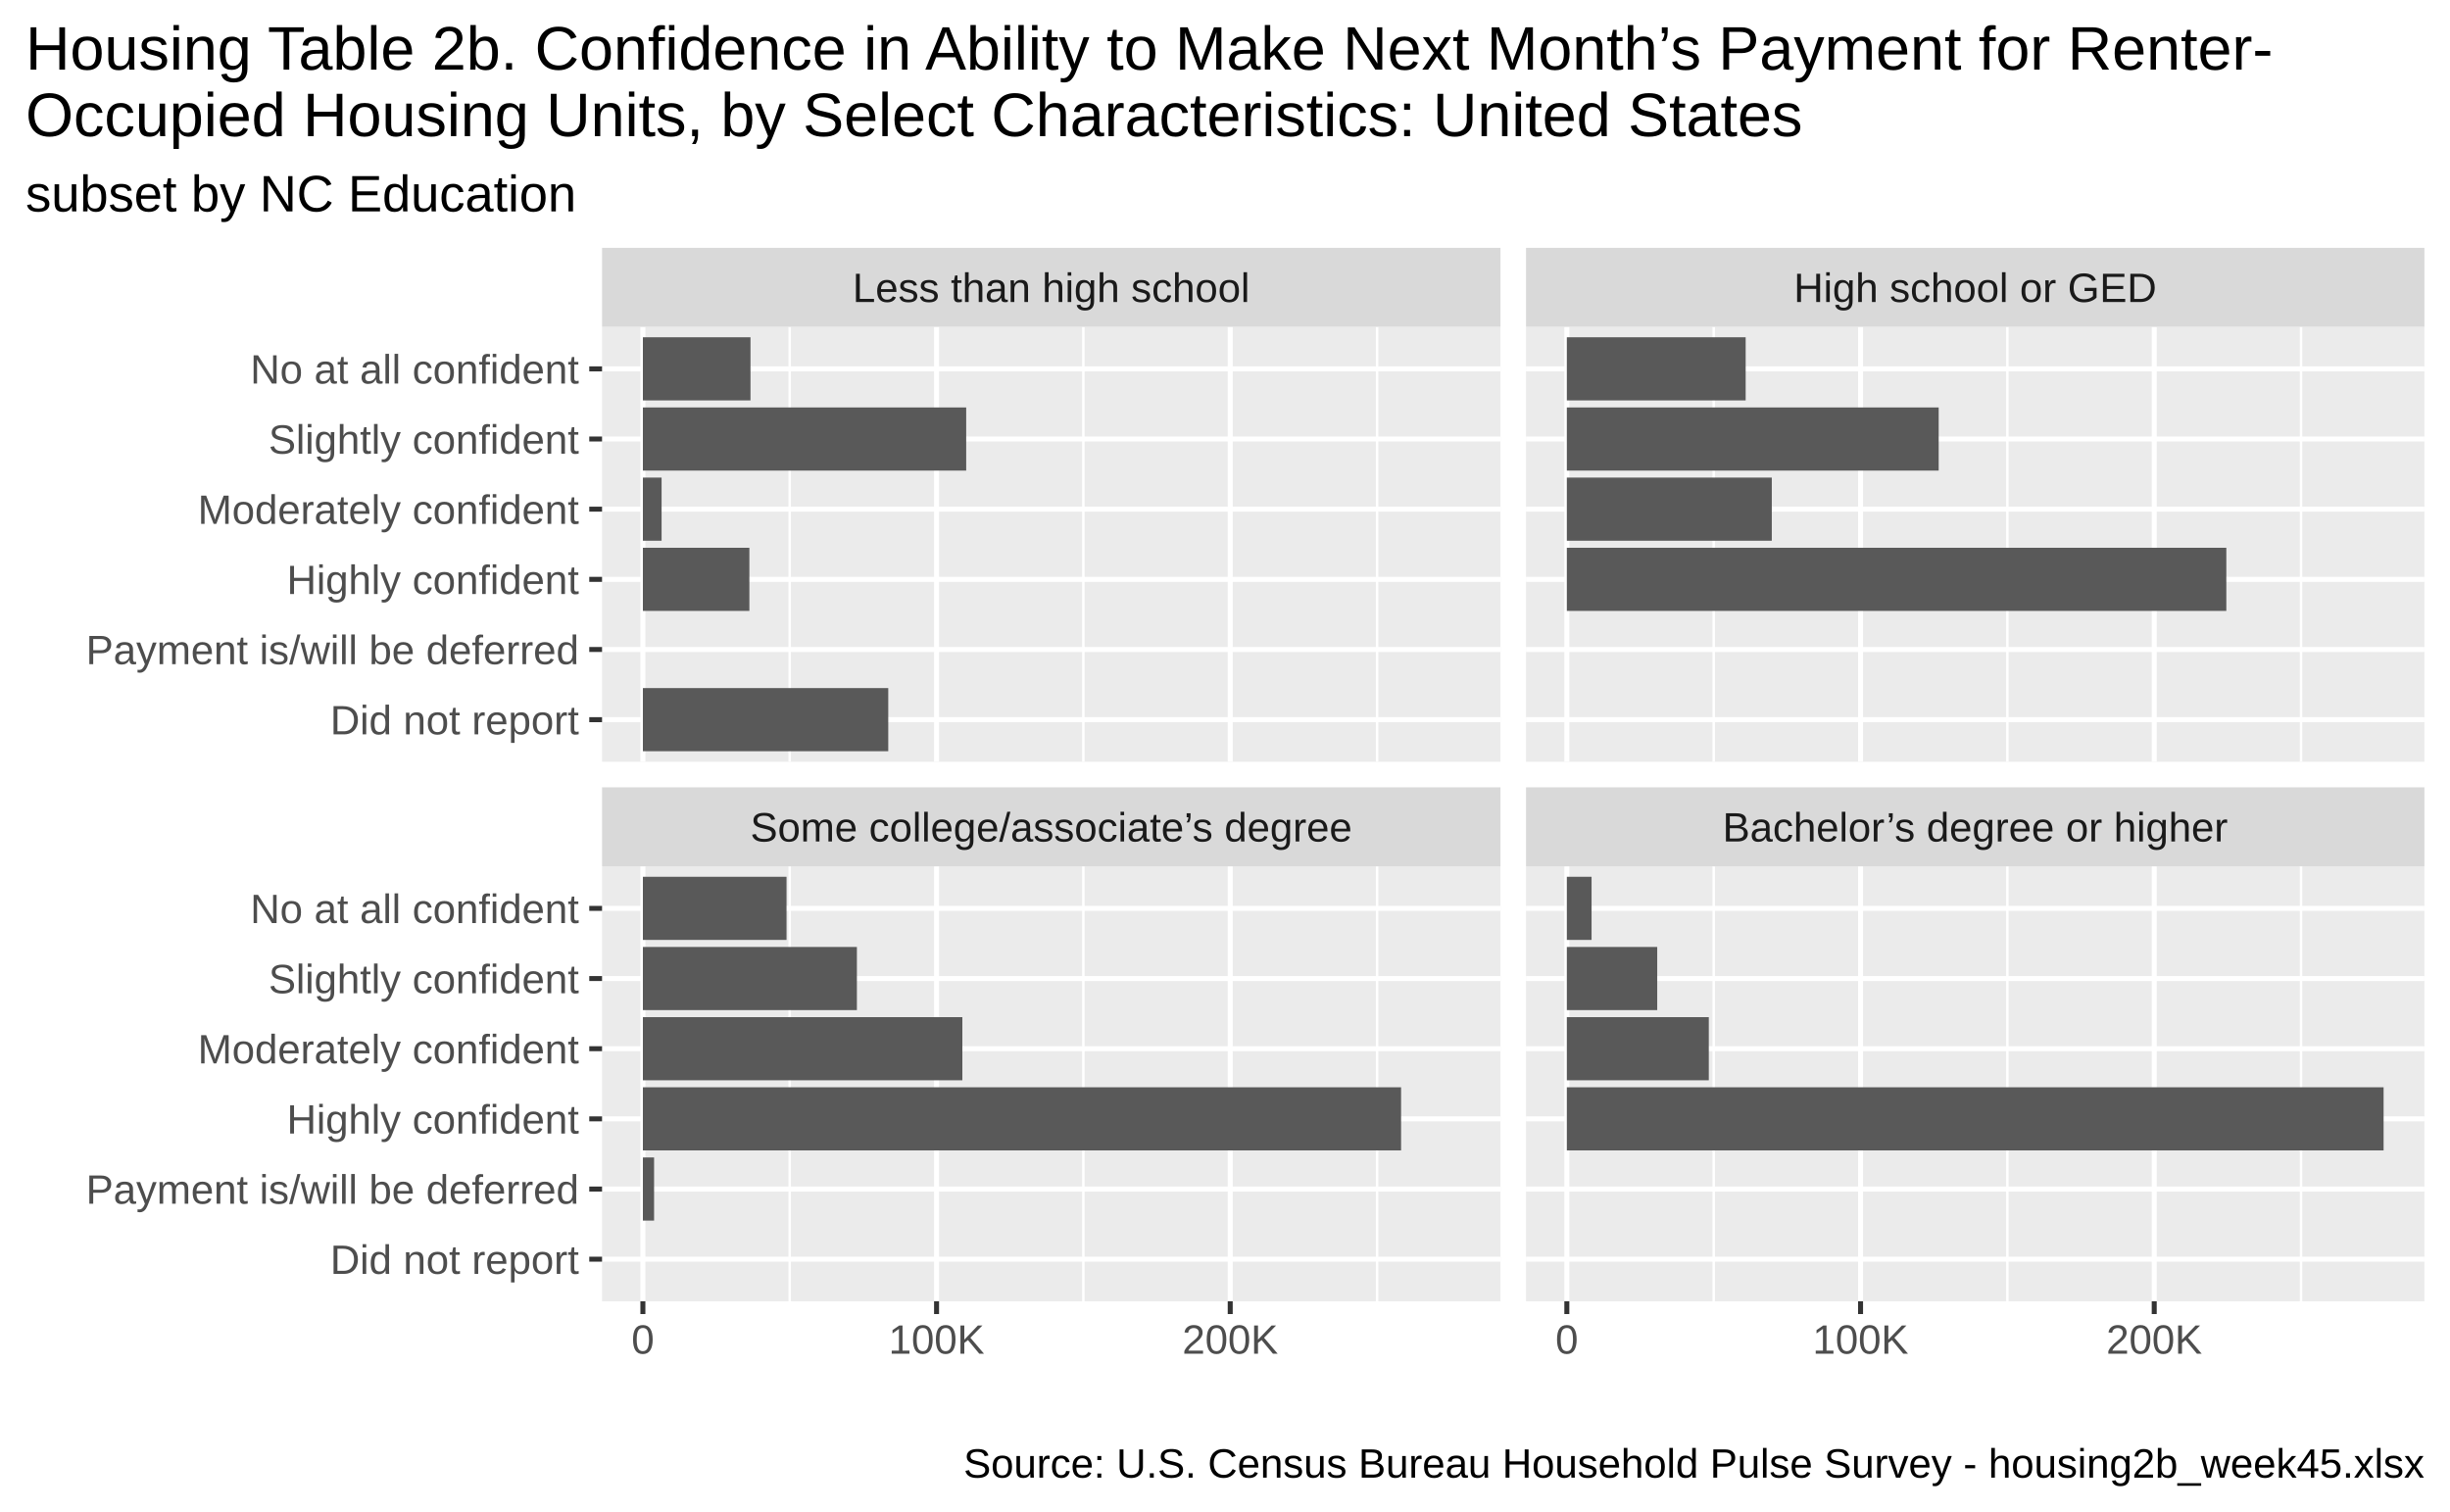
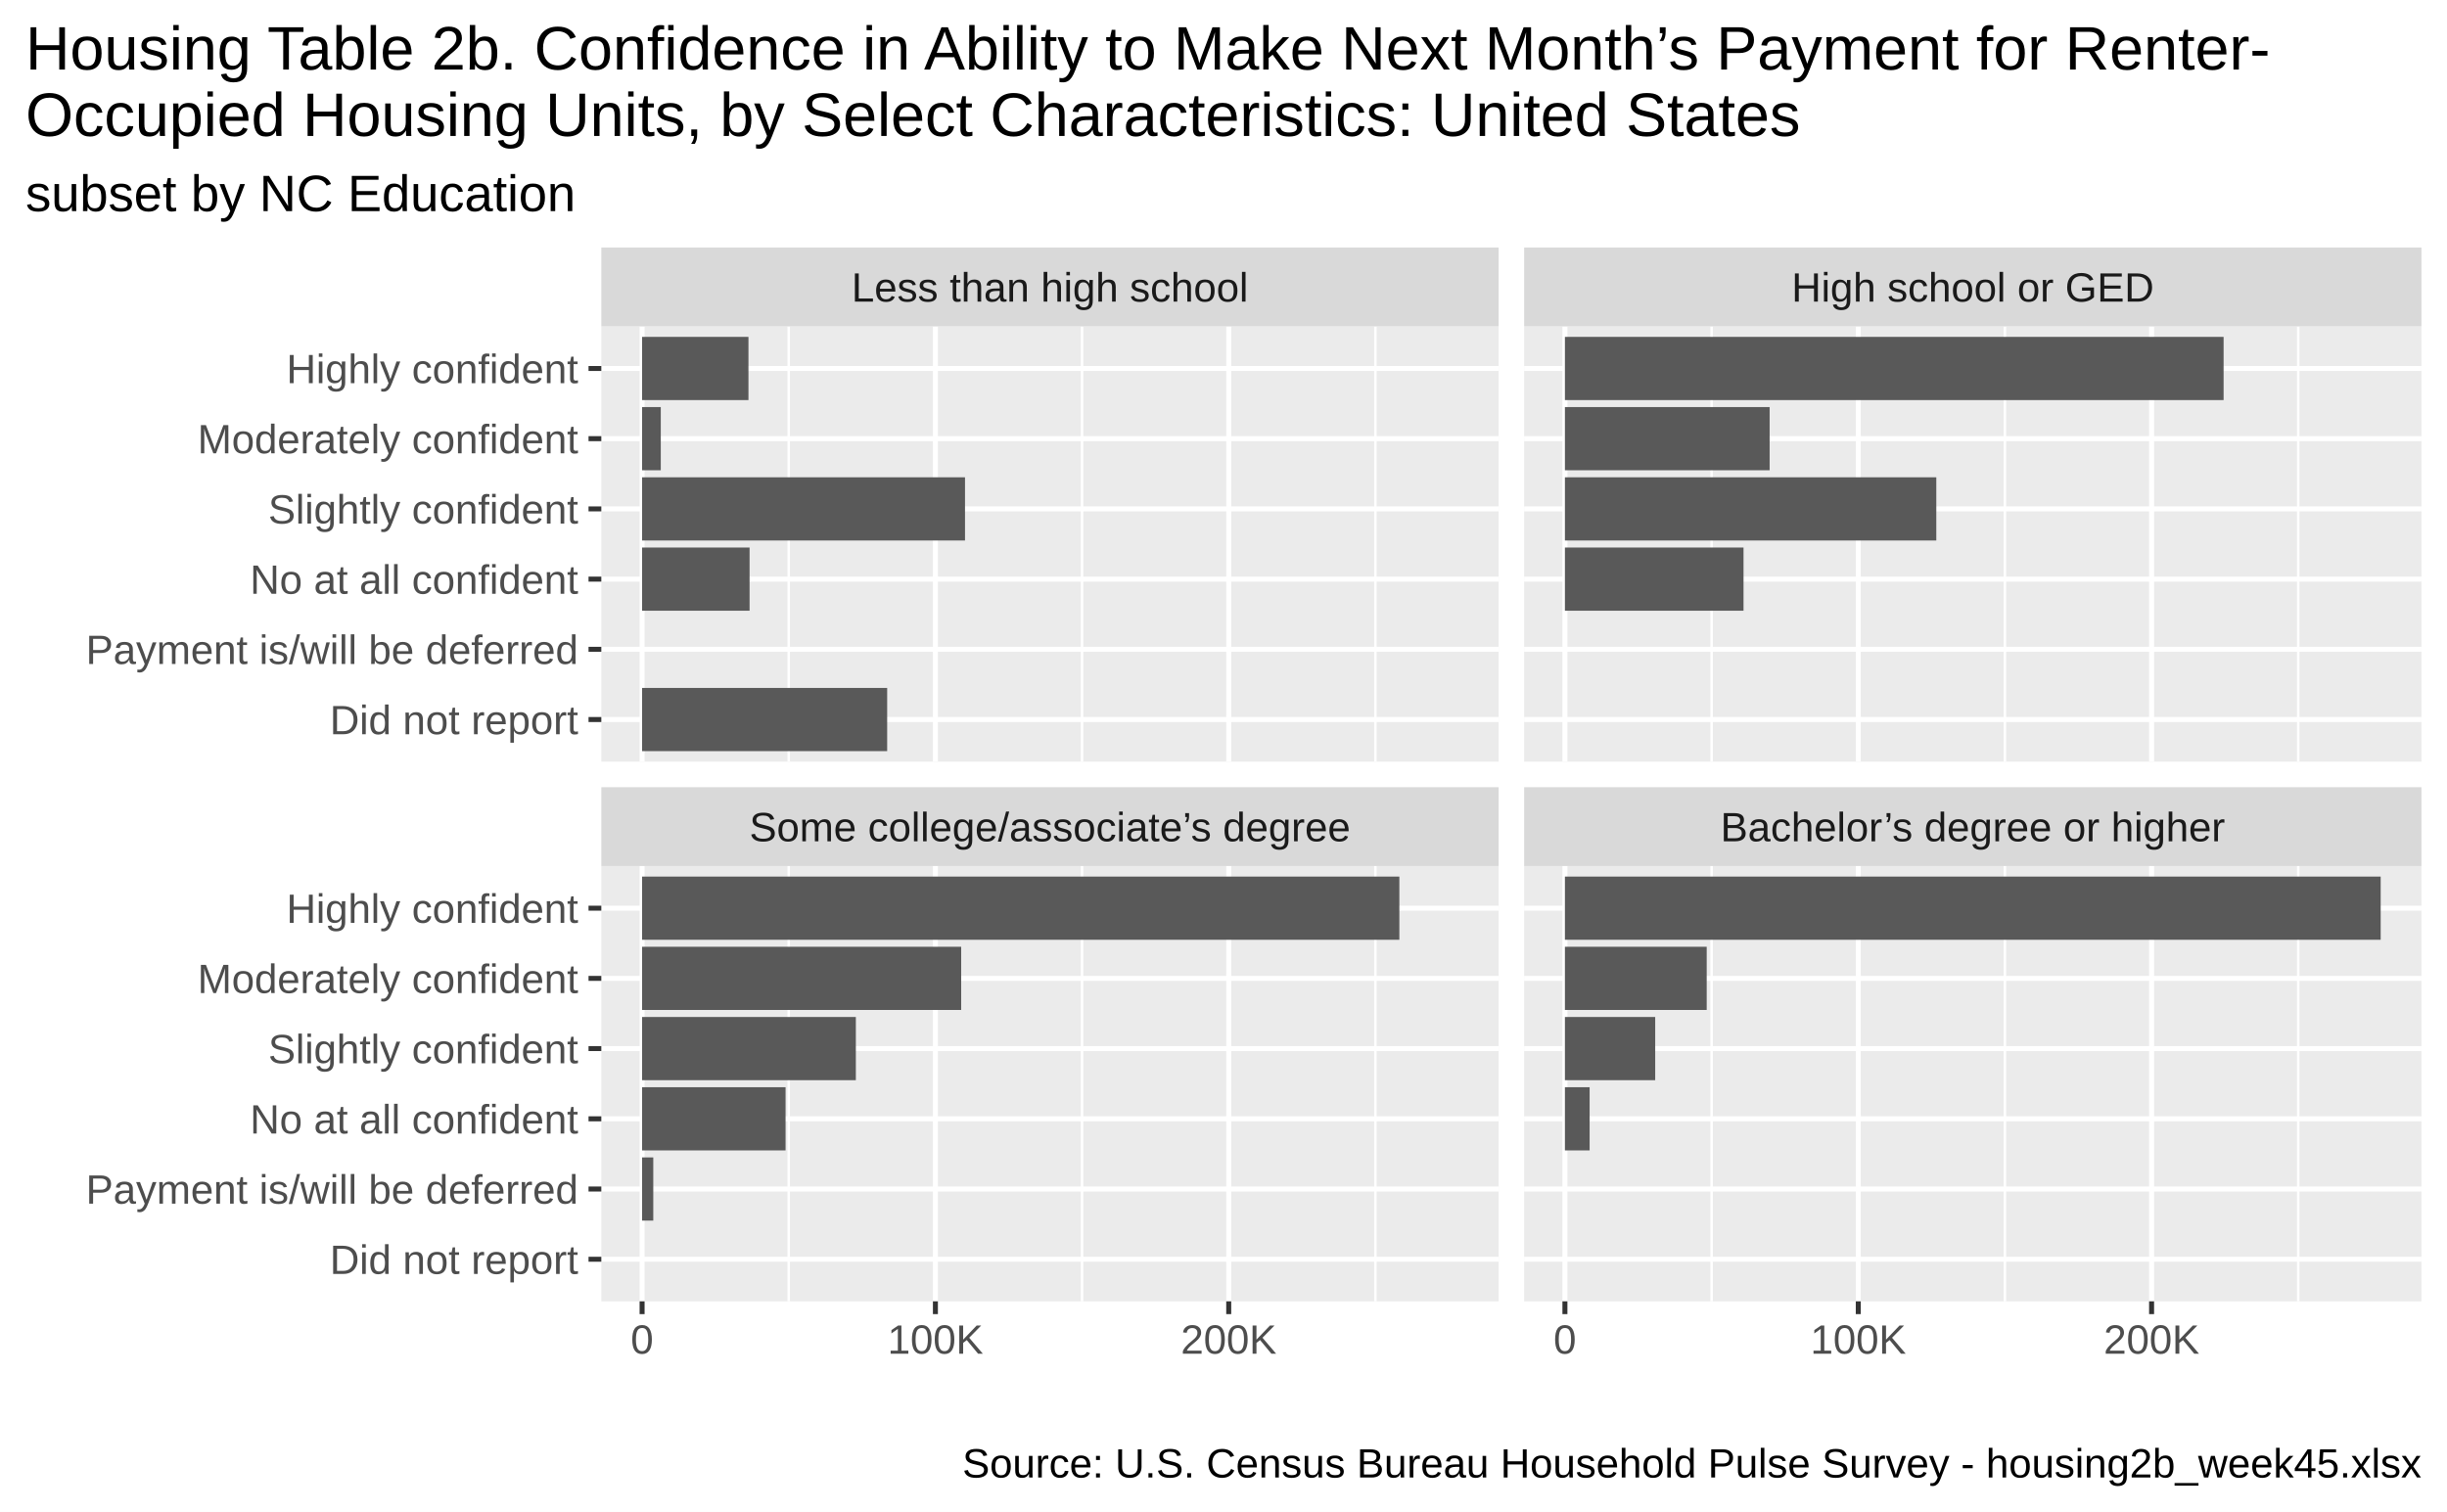
- <svg xmlns="http://www.w3.org/2000/svg" class="svglite" width="525.00pt" height="324.00pt" viewBox="0 0 525.00 324.00">
+ <svg xmlns="http://www.w3.org/2000/svg" class="svglite" width="525.00pt" height="324.38pt" viewBox="0 0 525.00 324.38">
  <defs>
    <style type="text/css">
    .svglite line, .svglite polyline, .svglite polygon, .svglite path, .svglite rect, .svglite circle {
      fill: none;
      stroke: #000000;
      stroke-linecap: round;
      stroke-linejoin: round;
      stroke-miterlimit: 10.00;
    }
    .svglite text {
      white-space: pre;
    }
  </style>
  </defs>
  <rect width="100%" height="100%" style="stroke: none; fill: #FFFFFF;" />
  <defs>
-     <clipPath id="cpMC4wMHw1MjUuMDB8MC4wMHwzMjQuMDA=">
-       <rect x="0.00" y="0.00" width="525.00" height="324.00" />
-     </clipPath>
-   </defs>
-   <g clip-path="url(#cpMC4wMHw1MjUuMDB8MC4wMHwzMjQuMDA=)">
-     <rect x="-0" y="0.00" width="525.00" height="324.00" style="stroke-width: 1.07; stroke: #FFFFFF; fill: #FFFFFF;" />
-   </g>
-   <defs>
-     <clipPath id="cpMTI5LjAxfDMyMS41Mnw3MC4wM3wxNjMuMjU=">
-       <rect x="129.01" y="70.03" width="192.52" height="93.23" />
-     </clipPath>
-   </defs>
-   <g clip-path="url(#cpMTI5LjAxfDMyMS41Mnw3MC4wM3wxNjMuMjU=)">
-     <rect x="129.01" y="70.03" width="192.52" height="93.23" style="stroke-width: 1.07; stroke: none; fill: #EBEBEB;" />
-     <polyline points="169.22,163.25 169.22,70.03 " style="stroke-width: 0.53; stroke: #FFFFFF; stroke-linecap: butt;" />
-     <polyline points="232.15,163.25 232.15,70.03 " style="stroke-width: 0.53; stroke: #FFFFFF; stroke-linecap: butt;" />
-     <polyline points="295.09,163.25 295.09,70.03 " style="stroke-width: 0.53; stroke: #FFFFFF; stroke-linecap: butt;" />
-     <polyline points="129.01,154.23 321.52,154.23 " style="stroke-width: 1.07; stroke: #FFFFFF; stroke-linecap: butt;" />
-     <polyline points="129.01,139.19 321.52,139.19 " style="stroke-width: 1.07; stroke: #FFFFFF; stroke-linecap: butt;" />
-     <polyline points="129.01,124.16 321.52,124.16 " style="stroke-width: 1.07; stroke: #FFFFFF; stroke-linecap: butt;" />
-     <polyline points="129.01,109.12 321.52,109.12 " style="stroke-width: 1.07; stroke: #FFFFFF; stroke-linecap: butt;" />
-     <polyline points="129.01,94.08 321.52,94.08 " style="stroke-width: 1.07; stroke: #FFFFFF; stroke-linecap: butt;" />
-     <polyline points="129.01,79.05 321.52,79.05 " style="stroke-width: 1.07; stroke: #FFFFFF; stroke-linecap: butt;" />
-     <polyline points="137.76,163.25 137.76,70.03 " style="stroke-width: 1.07; stroke: #FFFFFF; stroke-linecap: butt;" />
-     <polyline points="200.69,163.25 200.69,70.03 " style="stroke-width: 1.07; stroke: #FFFFFF; stroke-linecap: butt;" />
-     <polyline points="263.62,163.25 263.62,70.03 " style="stroke-width: 1.07; stroke: #FFFFFF; stroke-linecap: butt;" />
-     <rect x="137.76" y="147.46" width="52.58" height="13.53" style="stroke-width: 1.07; stroke: none; stroke-linecap: square; stroke-linejoin: miter; fill: #595959;" />
-     <rect x="137.76" y="117.39" width="22.82" height="13.53" style="stroke-width: 1.07; stroke: none; stroke-linecap: square; stroke-linejoin: miter; fill: #595959;" />
-     <rect x="137.76" y="102.35" width="4.01" height="13.53" style="stroke-width: 1.07; stroke: none; stroke-linecap: square; stroke-linejoin: miter; fill: #595959;" />
-     <rect x="137.76" y="72.28" width="23.06" height="13.53" style="stroke-width: 1.07; stroke: none; stroke-linecap: square; stroke-linejoin: miter; fill: #595959;" />
-     <rect x="137.76" y="132.43" width="0.00" height="13.53" style="stroke-width: 1.07; stroke: none; stroke-linecap: square; stroke-linejoin: miter; fill: #595959;" />
-     <rect x="137.76" y="87.32" width="69.28" height="13.53" style="stroke-width: 1.07; stroke: none; stroke-linecap: square; stroke-linejoin: miter; fill: #595959;" />
-   </g>
-   <g clip-path="url(#cpMC4wMHw1MjUuMDB8MC4wMHwzMjQuMDA=)">
- </g>
-   <defs>
-     <clipPath id="cpMTI5LjAxfDMyMS41MnwxODUuNjV8Mjc4Ljg3">
-       <rect x="129.01" y="185.65" width="192.52" height="93.23" />
-     </clipPath>
-   </defs>
-   <g clip-path="url(#cpMTI5LjAxfDMyMS41MnwxODUuNjV8Mjc4Ljg3)">
-     <rect x="129.01" y="185.65" width="192.52" height="93.23" style="stroke-width: 1.07; stroke: none; fill: #EBEBEB;" />
-     <polyline points="169.22,278.87 169.22,185.65 " style="stroke-width: 0.53; stroke: #FFFFFF; stroke-linecap: butt;" />
-     <polyline points="232.15,278.87 232.15,185.65 " style="stroke-width: 0.53; stroke: #FFFFFF; stroke-linecap: butt;" />
-     <polyline points="295.09,278.87 295.09,185.65 " style="stroke-width: 0.53; stroke: #FFFFFF; stroke-linecap: butt;" />
-     <polyline points="129.01,269.85 321.52,269.85 " style="stroke-width: 1.07; stroke: #FFFFFF; stroke-linecap: butt;" />
-     <polyline points="129.01,254.82 321.52,254.82 " style="stroke-width: 1.07; stroke: #FFFFFF; stroke-linecap: butt;" />
-     <polyline points="129.01,239.78 321.52,239.78 " style="stroke-width: 1.07; stroke: #FFFFFF; stroke-linecap: butt;" />
-     <polyline points="129.01,224.74 321.52,224.74 " style="stroke-width: 1.07; stroke: #FFFFFF; stroke-linecap: butt;" />
-     <polyline points="129.01,209.71 321.52,209.71 " style="stroke-width: 1.07; stroke: #FFFFFF; stroke-linecap: butt;" />
-     <polyline points="129.01,194.67 321.52,194.67 " style="stroke-width: 1.07; stroke: #FFFFFF; stroke-linecap: butt;" />
-     <polyline points="137.76,278.87 137.76,185.65 " style="stroke-width: 1.07; stroke: #FFFFFF; stroke-linecap: butt;" />
-     <polyline points="200.69,278.87 200.69,185.65 " style="stroke-width: 1.07; stroke: #FFFFFF; stroke-linecap: butt;" />
-     <polyline points="263.62,278.87 263.62,185.65 " style="stroke-width: 1.07; stroke: #FFFFFF; stroke-linecap: butt;" />
-     <rect x="137.76" y="263.09" width="0.00" height="13.53" style="stroke-width: 1.07; stroke: none; stroke-linecap: square; stroke-linejoin: miter; fill: #595959;" />
-     <rect x="137.76" y="233.01" width="162.47" height="13.53" style="stroke-width: 1.07; stroke: none; stroke-linecap: square; stroke-linejoin: miter; fill: #595959;" />
-     <rect x="137.76" y="217.98" width="68.46" height="13.53" style="stroke-width: 1.07; stroke: none; stroke-linecap: square; stroke-linejoin: miter; fill: #595959;" />
-     <rect x="137.76" y="187.90" width="30.78" height="13.53" style="stroke-width: 1.07; stroke: none; stroke-linecap: square; stroke-linejoin: miter; fill: #595959;" />
-     <rect x="137.76" y="248.05" width="2.40" height="13.53" style="stroke-width: 1.07; stroke: none; stroke-linecap: square; stroke-linejoin: miter; fill: #595959;" />
-     <rect x="137.76" y="202.94" width="45.86" height="13.53" style="stroke-width: 1.07; stroke: none; stroke-linecap: square; stroke-linejoin: miter; fill: #595959;" />
-   </g>
-   <g clip-path="url(#cpMC4wMHw1MjUuMDB8MC4wMHwzMjQuMDA=)">
- </g>
-   <defs>
-     <clipPath id="cpMzI3LjAwfDUxOS41Mnw3MC4wM3wxNjMuMjU=">
-       <rect x="327.00" y="70.03" width="192.52" height="93.23" />
-     </clipPath>
-   </defs>
-   <g clip-path="url(#cpMzI3LjAwfDUxOS41Mnw3MC4wM3wxNjMuMjU=)">
-     <rect x="327.00" y="70.03" width="192.52" height="93.23" style="stroke-width: 1.07; stroke: none; fill: #EBEBEB;" />
-     <polyline points="367.22,163.25 367.22,70.03 " style="stroke-width: 0.53; stroke: #FFFFFF; stroke-linecap: butt;" />
-     <polyline points="430.15,163.25 430.15,70.03 " style="stroke-width: 0.53; stroke: #FFFFFF; stroke-linecap: butt;" />
-     <polyline points="493.08,163.25 493.08,70.03 " style="stroke-width: 0.53; stroke: #FFFFFF; stroke-linecap: butt;" />
-     <polyline points="327.00,154.23 519.52,154.23 " style="stroke-width: 1.07; stroke: #FFFFFF; stroke-linecap: butt;" />
-     <polyline points="327.00,139.19 519.52,139.19 " style="stroke-width: 1.07; stroke: #FFFFFF; stroke-linecap: butt;" />
-     <polyline points="327.00,124.16 519.52,124.16 " style="stroke-width: 1.07; stroke: #FFFFFF; stroke-linecap: butt;" />
-     <polyline points="327.00,109.12 519.52,109.12 " style="stroke-width: 1.07; stroke: #FFFFFF; stroke-linecap: butt;" />
-     <polyline points="327.00,94.08 519.52,94.08 " style="stroke-width: 1.07; stroke: #FFFFFF; stroke-linecap: butt;" />
-     <polyline points="327.00,79.05 519.52,79.05 " style="stroke-width: 1.07; stroke: #FFFFFF; stroke-linecap: butt;" />
-     <polyline points="335.75,163.25 335.75,70.03 " style="stroke-width: 1.07; stroke: #FFFFFF; stroke-linecap: butt;" />
-     <polyline points="398.69,163.25 398.69,70.03 " style="stroke-width: 1.07; stroke: #FFFFFF; stroke-linecap: butt;" />
-     <polyline points="461.62,163.25 461.62,70.03 " style="stroke-width: 1.07; stroke: #FFFFFF; stroke-linecap: butt;" />
-     <rect x="335.75" y="147.46" width="0.00" height="13.53" style="stroke-width: 1.07; stroke: none; stroke-linecap: square; stroke-linejoin: miter; fill: #595959;" />
-     <rect x="335.75" y="117.39" width="141.32" height="13.53" style="stroke-width: 1.07; stroke: none; stroke-linecap: square; stroke-linejoin: miter; fill: #595959;" />
-     <rect x="335.75" y="102.35" width="43.92" height="13.53" style="stroke-width: 1.07; stroke: none; stroke-linecap: square; stroke-linejoin: miter; fill: #595959;" />
-     <rect x="335.75" y="72.28" width="38.32" height="13.53" style="stroke-width: 1.07; stroke: none; stroke-linecap: square; stroke-linejoin: miter; fill: #595959;" />
-     <rect x="335.75" y="132.43" width="0.00" height="13.53" style="stroke-width: 1.07; stroke: none; stroke-linecap: square; stroke-linejoin: miter; fill: #595959;" />
-     <rect x="335.75" y="87.32" width="79.68" height="13.53" style="stroke-width: 1.07; stroke: none; stroke-linecap: square; stroke-linejoin: miter; fill: #595959;" />
-   </g>
-   <g clip-path="url(#cpMC4wMHw1MjUuMDB8MC4wMHwzMjQuMDA=)">
- </g>
-   <defs>
-     <clipPath id="cpMzI3LjAwfDUxOS41MnwxODUuNjV8Mjc4Ljg3">
-       <rect x="327.00" y="185.65" width="192.52" height="93.23" />
-     </clipPath>
-   </defs>
-   <g clip-path="url(#cpMzI3LjAwfDUxOS41MnwxODUuNjV8Mjc4Ljg3)">
-     <rect x="327.00" y="185.65" width="192.52" height="93.23" style="stroke-width: 1.07; stroke: none; fill: #EBEBEB;" />
-     <polyline points="367.22,278.87 367.22,185.65 " style="stroke-width: 0.53; stroke: #FFFFFF; stroke-linecap: butt;" />
-     <polyline points="430.15,278.87 430.15,185.65 " style="stroke-width: 0.53; stroke: #FFFFFF; stroke-linecap: butt;" />
-     <polyline points="493.08,278.87 493.08,185.65 " style="stroke-width: 0.53; stroke: #FFFFFF; stroke-linecap: butt;" />
-     <polyline points="327.00,269.85 519.52,269.85 " style="stroke-width: 1.07; stroke: #FFFFFF; stroke-linecap: butt;" />
-     <polyline points="327.00,254.82 519.52,254.82 " style="stroke-width: 1.07; stroke: #FFFFFF; stroke-linecap: butt;" />
-     <polyline points="327.00,239.78 519.52,239.78 " style="stroke-width: 1.07; stroke: #FFFFFF; stroke-linecap: butt;" />
-     <polyline points="327.00,224.74 519.52,224.74 " style="stroke-width: 1.07; stroke: #FFFFFF; stroke-linecap: butt;" />
-     <polyline points="327.00,209.71 519.52,209.71 " style="stroke-width: 1.07; stroke: #FFFFFF; stroke-linecap: butt;" />
-     <polyline points="327.00,194.67 519.52,194.67 " style="stroke-width: 1.07; stroke: #FFFFFF; stroke-linecap: butt;" />
-     <polyline points="335.75,278.87 335.75,185.65 " style="stroke-width: 1.07; stroke: #FFFFFF; stroke-linecap: butt;" />
-     <polyline points="398.69,278.87 398.69,185.65 " style="stroke-width: 1.07; stroke: #FFFFFF; stroke-linecap: butt;" />
-     <polyline points="461.62,278.87 461.62,185.65 " style="stroke-width: 1.07; stroke: #FFFFFF; stroke-linecap: butt;" />
-     <rect x="335.75" y="263.09" width="0.00" height="13.53" style="stroke-width: 1.07; stroke: none; stroke-linecap: square; stroke-linejoin: miter; fill: #595959;" />
-     <rect x="335.75" y="233.01" width="175.02" height="13.53" style="stroke-width: 1.07; stroke: none; stroke-linecap: square; stroke-linejoin: miter; fill: #595959;" />
-     <rect x="335.75" y="217.98" width="30.42" height="13.53" style="stroke-width: 1.07; stroke: none; stroke-linecap: square; stroke-linejoin: miter; fill: #595959;" />
-     <rect x="335.75" y="187.90" width="5.30" height="13.53" style="stroke-width: 1.07; stroke: none; stroke-linecap: square; stroke-linejoin: miter; fill: #595959;" />
-     <rect x="335.75" y="248.05" width="0.00" height="13.53" style="stroke-width: 1.07; stroke: none; stroke-linecap: square; stroke-linejoin: miter; fill: #595959;" />
-     <rect x="335.75" y="202.94" width="19.37" height="13.53" style="stroke-width: 1.07; stroke: none; stroke-linecap: square; stroke-linejoin: miter; fill: #595959;" />
-   </g>
-   <g clip-path="url(#cpMC4wMHw1MjUuMDB8MC4wMHwzMjQuMDA=)">
- </g>
-   <defs>
-     <clipPath id="cpMTI5LjAxfDMyMS41MnwxNjguNzN8MTg1LjY1">
-       <rect x="129.01" y="168.73" width="192.52" height="16.92" />
-     </clipPath>
-   </defs>
-   <g clip-path="url(#cpMTI5LjAxfDMyMS41MnwxNjguNzN8MTg1LjY1)">
-     <rect x="129.01" y="168.73" width="192.52" height="16.92" style="stroke-width: 1.07; stroke: none; fill: #D9D9D9;" />
-     <text x="225.26" y="180.34" text-anchor="middle" style="font-size: 8.80px;fill: #1A1A1A; font-family: &quot;Arial&quot;;" textLength="129.00px" lengthAdjust="spacingAndGlyphs">Some college/associate’s degree</text>
-   </g>
-   <g clip-path="url(#cpMC4wMHw1MjUuMDB8MC4wMHwzMjQuMDA=)">
- </g>
-   <defs>
-     <clipPath id="cpMzI3LjAwfDUxOS41MnwxNjguNzN8MTg1LjY1">
-       <rect x="327.00" y="168.73" width="192.52" height="16.92" />
-     </clipPath>
-   </defs>
-   <g clip-path="url(#cpMzI3LjAwfDUxOS41MnwxNjguNzN8MTg1LjY1)">
-     <rect x="327.00" y="168.73" width="192.52" height="16.92" style="stroke-width: 1.07; stroke: none; fill: #D9D9D9;" />
-     <text x="423.26" y="180.34" text-anchor="middle" style="font-size: 8.80px;fill: #1A1A1A; font-family: &quot;Arial&quot;;" textLength="108.30px" lengthAdjust="spacingAndGlyphs">Bachelor’s degree or higher</text>
-   </g>
-   <g clip-path="url(#cpMC4wMHw1MjUuMDB8MC4wMHwzMjQuMDA=)">
+     <clipPath id="cpMC4wMHw1MjUuMDB8MC4wMHwzMjQuMzg=">
+       <rect x="0.00" y="0.00" width="525.00" height="324.38" />
+     </clipPath>
+   </defs>
+   <g clip-path="url(#cpMC4wMHw1MjUuMDB8MC4wMHwzMjQuMzg=)">
+     <rect x="-0" y="-0" width="525.00" height="324.38" style="stroke-width: 1.07; stroke: #FFFFFF; fill: #FFFFFF;" />
+   </g>
+   <defs>
+     <clipPath id="cpMTI5LjAxfDMyMS41Mnw3MC4wM3wxNjMuNDQ=">
+       <rect x="129.01" y="70.03" width="192.52" height="93.41" />
+     </clipPath>
+   </defs>
+   <g clip-path="url(#cpMTI5LjAxfDMyMS41Mnw3MC4wM3wxNjMuNDQ=)">
+     <rect x="129.01" y="70.03" width="192.52" height="93.41" style="stroke-width: 1.07; stroke: none; fill: #EBEBEB;" />
+     <polyline points="169.22,163.44 169.22,70.03 " style="stroke-width: 0.53; stroke: #FFFFFF; stroke-linecap: butt;" />
+     <polyline points="232.15,163.44 232.15,70.03 " style="stroke-width: 0.53; stroke: #FFFFFF; stroke-linecap: butt;" />
+     <polyline points="295.09,163.44 295.09,70.03 " style="stroke-width: 0.53; stroke: #FFFFFF; stroke-linecap: butt;" />
+     <polyline points="129.01,154.40 321.52,154.40 " style="stroke-width: 1.07; stroke: #FFFFFF; stroke-linecap: butt;" />
+     <polyline points="129.01,139.33 321.52,139.33 " style="stroke-width: 1.07; stroke: #FFFFFF; stroke-linecap: butt;" />
+     <polyline points="129.01,124.27 321.52,124.27 " style="stroke-width: 1.07; stroke: #FFFFFF; stroke-linecap: butt;" />
+     <polyline points="129.01,109.20 321.52,109.20 " style="stroke-width: 1.07; stroke: #FFFFFF; stroke-linecap: butt;" />
+     <polyline points="129.01,94.13 321.52,94.13 " style="stroke-width: 1.07; stroke: #FFFFFF; stroke-linecap: butt;" />
+     <polyline points="129.01,79.07 321.52,79.07 " style="stroke-width: 1.07; stroke: #FFFFFF; stroke-linecap: butt;" />
+     <polyline points="137.76,163.44 137.76,70.03 " style="stroke-width: 1.07; stroke: #FFFFFF; stroke-linecap: butt;" />
+     <polyline points="200.69,163.44 200.69,70.03 " style="stroke-width: 1.07; stroke: #FFFFFF; stroke-linecap: butt;" />
+     <polyline points="263.62,163.44 263.62,70.03 " style="stroke-width: 1.07; stroke: #FFFFFF; stroke-linecap: butt;" />
+     <rect x="137.76" y="147.62" width="52.58" height="13.56" style="stroke-width: 1.07; stroke: none; stroke-linecap: square; stroke-linejoin: miter; fill: #595959;" />
+     <rect x="137.76" y="72.29" width="22.82" height="13.56" style="stroke-width: 1.07; stroke: none; stroke-linecap: square; stroke-linejoin: miter; fill: #595959;" />
+     <rect x="137.76" y="87.35" width="4.01" height="13.56" style="stroke-width: 1.07; stroke: none; stroke-linecap: square; stroke-linejoin: miter; fill: #595959;" />
+     <rect x="137.76" y="117.49" width="23.06" height="13.56" style="stroke-width: 1.07; stroke: none; stroke-linecap: square; stroke-linejoin: miter; fill: #595959;" />
+     <rect x="137.76" y="132.55" width="0.00" height="13.56" style="stroke-width: 1.07; stroke: none; stroke-linecap: square; stroke-linejoin: miter; fill: #595959;" />
+     <rect x="137.76" y="102.42" width="69.28" height="13.56" style="stroke-width: 1.07; stroke: none; stroke-linecap: square; stroke-linejoin: miter; fill: #595959;" />
+   </g>
+   <g clip-path="url(#cpMC4wMHw1MjUuMDB8MC4wMHwzMjQuMzg=)">
+ </g>
+   <defs>
+     <clipPath id="cpMTI5LjAxfDMyMS41MnwxODUuODR8Mjc5LjI1">
+       <rect x="129.01" y="185.84" width="192.52" height="93.41" />
+     </clipPath>
+   </defs>
+   <g clip-path="url(#cpMTI5LjAxfDMyMS41MnwxODUuODR8Mjc5LjI1)">
+     <rect x="129.01" y="185.84" width="192.52" height="93.41" style="stroke-width: 1.07; stroke: none; fill: #EBEBEB;" />
+     <polyline points="169.22,279.25 169.22,185.84 " style="stroke-width: 0.53; stroke: #FFFFFF; stroke-linecap: butt;" />
+     <polyline points="232.15,279.25 232.15,185.84 " style="stroke-width: 0.53; stroke: #FFFFFF; stroke-linecap: butt;" />
+     <polyline points="295.09,279.25 295.09,185.84 " style="stroke-width: 0.53; stroke: #FFFFFF; stroke-linecap: butt;" />
+     <polyline points="129.01,270.21 321.52,270.21 " style="stroke-width: 1.07; stroke: #FFFFFF; stroke-linecap: butt;" />
+     <polyline points="129.01,255.14 321.52,255.14 " style="stroke-width: 1.07; stroke: #FFFFFF; stroke-linecap: butt;" />
+     <polyline points="129.01,240.08 321.52,240.08 " style="stroke-width: 1.07; stroke: #FFFFFF; stroke-linecap: butt;" />
+     <polyline points="129.01,225.01 321.52,225.01 " style="stroke-width: 1.07; stroke: #FFFFFF; stroke-linecap: butt;" />
+     <polyline points="129.01,209.94 321.52,209.94 " style="stroke-width: 1.07; stroke: #FFFFFF; stroke-linecap: butt;" />
+     <polyline points="129.01,194.88 321.52,194.88 " style="stroke-width: 1.07; stroke: #FFFFFF; stroke-linecap: butt;" />
+     <polyline points="137.76,279.25 137.76,185.84 " style="stroke-width: 1.07; stroke: #FFFFFF; stroke-linecap: butt;" />
+     <polyline points="200.69,279.25 200.69,185.84 " style="stroke-width: 1.07; stroke: #FFFFFF; stroke-linecap: butt;" />
+     <polyline points="263.62,279.25 263.62,185.84 " style="stroke-width: 1.07; stroke: #FFFFFF; stroke-linecap: butt;" />
+     <rect x="137.76" y="263.43" width="0.00" height="13.56" style="stroke-width: 1.07; stroke: none; stroke-linecap: square; stroke-linejoin: miter; fill: #595959;" />
+     <rect x="137.76" y="188.10" width="162.47" height="13.56" style="stroke-width: 1.07; stroke: none; stroke-linecap: square; stroke-linejoin: miter; fill: #595959;" />
+     <rect x="137.76" y="203.16" width="68.46" height="13.56" style="stroke-width: 1.07; stroke: none; stroke-linecap: square; stroke-linejoin: miter; fill: #595959;" />
+     <rect x="137.76" y="233.30" width="30.78" height="13.56" style="stroke-width: 1.07; stroke: none; stroke-linecap: square; stroke-linejoin: miter; fill: #595959;" />
+     <rect x="137.76" y="248.36" width="2.40" height="13.56" style="stroke-width: 1.07; stroke: none; stroke-linecap: square; stroke-linejoin: miter; fill: #595959;" />
+     <rect x="137.76" y="218.23" width="45.86" height="13.56" style="stroke-width: 1.07; stroke: none; stroke-linecap: square; stroke-linejoin: miter; fill: #595959;" />
+   </g>
+   <g clip-path="url(#cpMC4wMHw1MjUuMDB8MC4wMHwzMjQuMzg=)">
+ </g>
+   <defs>
+     <clipPath id="cpMzI3LjAwfDUxOS41Mnw3MC4wM3wxNjMuNDQ=">
+       <rect x="327.00" y="70.03" width="192.52" height="93.41" />
+     </clipPath>
+   </defs>
+   <g clip-path="url(#cpMzI3LjAwfDUxOS41Mnw3MC4wM3wxNjMuNDQ=)">
+     <rect x="327.00" y="70.03" width="192.52" height="93.41" style="stroke-width: 1.07; stroke: none; fill: #EBEBEB;" />
+     <polyline points="367.22,163.44 367.22,70.03 " style="stroke-width: 0.53; stroke: #FFFFFF; stroke-linecap: butt;" />
+     <polyline points="430.15,163.44 430.15,70.03 " style="stroke-width: 0.53; stroke: #FFFFFF; stroke-linecap: butt;" />
+     <polyline points="493.08,163.44 493.08,70.03 " style="stroke-width: 0.53; stroke: #FFFFFF; stroke-linecap: butt;" />
+     <polyline points="327.00,154.40 519.52,154.40 " style="stroke-width: 1.07; stroke: #FFFFFF; stroke-linecap: butt;" />
+     <polyline points="327.00,139.33 519.52,139.33 " style="stroke-width: 1.07; stroke: #FFFFFF; stroke-linecap: butt;" />
+     <polyline points="327.00,124.27 519.52,124.27 " style="stroke-width: 1.07; stroke: #FFFFFF; stroke-linecap: butt;" />
+     <polyline points="327.00,109.20 519.52,109.20 " style="stroke-width: 1.07; stroke: #FFFFFF; stroke-linecap: butt;" />
+     <polyline points="327.00,94.13 519.52,94.13 " style="stroke-width: 1.07; stroke: #FFFFFF; stroke-linecap: butt;" />
+     <polyline points="327.00,79.07 519.52,79.07 " style="stroke-width: 1.07; stroke: #FFFFFF; stroke-linecap: butt;" />
+     <polyline points="335.75,163.44 335.75,70.03 " style="stroke-width: 1.07; stroke: #FFFFFF; stroke-linecap: butt;" />
+     <polyline points="398.69,163.44 398.69,70.03 " style="stroke-width: 1.07; stroke: #FFFFFF; stroke-linecap: butt;" />
+     <polyline points="461.62,163.44 461.62,70.03 " style="stroke-width: 1.07; stroke: #FFFFFF; stroke-linecap: butt;" />
+     <rect x="335.75" y="147.62" width="0.00" height="13.56" style="stroke-width: 1.07; stroke: none; stroke-linecap: square; stroke-linejoin: miter; fill: #595959;" />
+     <rect x="335.75" y="72.29" width="141.32" height="13.56" style="stroke-width: 1.07; stroke: none; stroke-linecap: square; stroke-linejoin: miter; fill: #595959;" />
+     <rect x="335.75" y="87.35" width="43.92" height="13.56" style="stroke-width: 1.07; stroke: none; stroke-linecap: square; stroke-linejoin: miter; fill: #595959;" />
+     <rect x="335.75" y="117.49" width="38.32" height="13.56" style="stroke-width: 1.07; stroke: none; stroke-linecap: square; stroke-linejoin: miter; fill: #595959;" />
+     <rect x="335.75" y="132.55" width="0.00" height="13.56" style="stroke-width: 1.07; stroke: none; stroke-linecap: square; stroke-linejoin: miter; fill: #595959;" />
+     <rect x="335.75" y="102.42" width="79.68" height="13.56" style="stroke-width: 1.07; stroke: none; stroke-linecap: square; stroke-linejoin: miter; fill: #595959;" />
+   </g>
+   <g clip-path="url(#cpMC4wMHw1MjUuMDB8MC4wMHwzMjQuMzg=)">
+ </g>
+   <defs>
+     <clipPath id="cpMzI3LjAwfDUxOS41MnwxODUuODR8Mjc5LjI1">
+       <rect x="327.00" y="185.84" width="192.52" height="93.41" />
+     </clipPath>
+   </defs>
+   <g clip-path="url(#cpMzI3LjAwfDUxOS41MnwxODUuODR8Mjc5LjI1)">
+     <rect x="327.00" y="185.84" width="192.52" height="93.41" style="stroke-width: 1.07; stroke: none; fill: #EBEBEB;" />
+     <polyline points="367.22,279.25 367.22,185.84 " style="stroke-width: 0.53; stroke: #FFFFFF; stroke-linecap: butt;" />
+     <polyline points="430.15,279.25 430.15,185.84 " style="stroke-width: 0.53; stroke: #FFFFFF; stroke-linecap: butt;" />
+     <polyline points="493.08,279.25 493.08,185.84 " style="stroke-width: 0.53; stroke: #FFFFFF; stroke-linecap: butt;" />
+     <polyline points="327.00,270.21 519.52,270.21 " style="stroke-width: 1.07; stroke: #FFFFFF; stroke-linecap: butt;" />
+     <polyline points="327.00,255.14 519.52,255.14 " style="stroke-width: 1.07; stroke: #FFFFFF; stroke-linecap: butt;" />
+     <polyline points="327.00,240.08 519.52,240.08 " style="stroke-width: 1.07; stroke: #FFFFFF; stroke-linecap: butt;" />
+     <polyline points="327.00,225.01 519.52,225.01 " style="stroke-width: 1.07; stroke: #FFFFFF; stroke-linecap: butt;" />
+     <polyline points="327.00,209.94 519.52,209.94 " style="stroke-width: 1.07; stroke: #FFFFFF; stroke-linecap: butt;" />
+     <polyline points="327.00,194.88 519.52,194.88 " style="stroke-width: 1.07; stroke: #FFFFFF; stroke-linecap: butt;" />
+     <polyline points="335.75,279.25 335.75,185.84 " style="stroke-width: 1.07; stroke: #FFFFFF; stroke-linecap: butt;" />
+     <polyline points="398.69,279.25 398.69,185.84 " style="stroke-width: 1.07; stroke: #FFFFFF; stroke-linecap: butt;" />
+     <polyline points="461.62,279.25 461.62,185.84 " style="stroke-width: 1.07; stroke: #FFFFFF; stroke-linecap: butt;" />
+     <rect x="335.75" y="263.43" width="0.00" height="13.56" style="stroke-width: 1.07; stroke: none; stroke-linecap: square; stroke-linejoin: miter; fill: #595959;" />
+     <rect x="335.75" y="188.10" width="175.02" height="13.56" style="stroke-width: 1.07; stroke: none; stroke-linecap: square; stroke-linejoin: miter; fill: #595959;" />
+     <rect x="335.75" y="203.16" width="30.42" height="13.56" style="stroke-width: 1.07; stroke: none; stroke-linecap: square; stroke-linejoin: miter; fill: #595959;" />
+     <rect x="335.75" y="233.30" width="5.30" height="13.56" style="stroke-width: 1.07; stroke: none; stroke-linecap: square; stroke-linejoin: miter; fill: #595959;" />
+     <rect x="335.75" y="248.36" width="0.00" height="13.56" style="stroke-width: 1.07; stroke: none; stroke-linecap: square; stroke-linejoin: miter; fill: #595959;" />
+     <rect x="335.75" y="218.23" width="19.37" height="13.56" style="stroke-width: 1.07; stroke: none; stroke-linecap: square; stroke-linejoin: miter; fill: #595959;" />
+   </g>
+   <g clip-path="url(#cpMC4wMHw1MjUuMDB8MC4wMHwzMjQuMzg=)">
+ </g>
+   <defs>
+     <clipPath id="cpMTI5LjAxfDMyMS41MnwxNjguOTJ8MTg1Ljg0">
+       <rect x="129.01" y="168.92" width="192.52" height="16.92" />
+     </clipPath>
+   </defs>
+   <g clip-path="url(#cpMTI5LjAxfDMyMS41MnwxNjguOTJ8MTg1Ljg0)">
+     <rect x="129.01" y="168.92" width="192.52" height="16.92" style="stroke-width: 1.07; stroke: none; fill: #D9D9D9;" />
+     <text x="225.26" y="180.53" text-anchor="middle" style="font-size: 8.80px;fill: #1A1A1A; font-family: &quot;Arial&quot;;" textLength="129.00px" lengthAdjust="spacingAndGlyphs">Some college/associate’s degree</text>
+   </g>
+   <g clip-path="url(#cpMC4wMHw1MjUuMDB8MC4wMHwzMjQuMzg=)">
+ </g>
+   <defs>
+     <clipPath id="cpMzI3LjAwfDUxOS41MnwxNjguOTJ8MTg1Ljg0">
+       <rect x="327.00" y="168.92" width="192.52" height="16.92" />
+     </clipPath>
+   </defs>
+   <g clip-path="url(#cpMzI3LjAwfDUxOS41MnwxNjguOTJ8MTg1Ljg0)">
+     <rect x="327.00" y="168.92" width="192.52" height="16.92" style="stroke-width: 1.07; stroke: none; fill: #D9D9D9;" />
+     <text x="423.26" y="180.53" text-anchor="middle" style="font-size: 8.80px;fill: #1A1A1A; font-family: &quot;Arial&quot;;" textLength="108.30px" lengthAdjust="spacingAndGlyphs">Bachelor’s degree or higher</text>
+   </g>
+   <g clip-path="url(#cpMC4wMHw1MjUuMDB8MC4wMHwzMjQuMzg=)">
</g>
  <defs>
    <clipPath id="cpMTI5LjAxfDMyMS41Mnw1My4xMXw3MC4wMw==">
      <rect x="129.01" y="53.11" width="192.52" height="16.92" />
    </clipPath>
  </defs>
  <g clip-path="url(#cpMTI5LjAxfDMyMS41Mnw1My4xMXw3MC4wMw==)">
    <rect x="129.01" y="53.11" width="192.52" height="16.92" style="stroke-width: 1.07; stroke: none; fill: #D9D9D9;" />
    <text x="225.26" y="64.72" text-anchor="middle" style="font-size: 8.80px;fill: #1A1A1A; font-family: &quot;Arial&quot;;" textLength="85.15px" lengthAdjust="spacingAndGlyphs">Less than high school</text>
  </g>
-   <g clip-path="url(#cpMC4wMHw1MjUuMDB8MC4wMHwzMjQuMDA=)">
+   <g clip-path="url(#cpMC4wMHw1MjUuMDB8MC4wMHwzMjQuMzg=)">
</g>
  <defs>
    <clipPath id="cpMzI3LjAwfDUxOS41Mnw1My4xMXw3MC4wMw==">
      <rect x="327.00" y="53.11" width="192.52" height="16.92" />
    </clipPath>
  </defs>
  <g clip-path="url(#cpMzI3LjAwfDUxOS41Mnw1My4xMXw3MC4wMw==)">
    <rect x="327.00" y="53.11" width="192.52" height="16.92" style="stroke-width: 1.07; stroke: none; fill: #D9D9D9;" />
    <text x="423.26" y="64.72" text-anchor="middle" style="font-size: 8.80px;fill: #1A1A1A; font-family: &quot;Arial&quot;;" textLength="77.77px" lengthAdjust="spacingAndGlyphs">High school or GED</text>
  </g>
-   <g clip-path="url(#cpMC4wMHw1MjUuMDB8MC4wMHwzMjQuMDA=)">
-     <polyline points="137.76,281.61 137.76,278.87 " style="stroke-width: 1.07; stroke: #333333; stroke-linecap: butt;" />
-     <polyline points="200.69,281.61 200.69,278.87 " style="stroke-width: 1.07; stroke: #333333; stroke-linecap: butt;" />
-     <polyline points="263.62,281.61 263.62,278.87 " style="stroke-width: 1.07; stroke: #333333; stroke-linecap: butt;" />
-     <text x="137.76" y="290.11" text-anchor="middle" style="font-size: 8.80px;fill: #4D4D4D; font-family: &quot;Arial&quot;;" textLength="4.90px" lengthAdjust="spacingAndGlyphs">0</text>
-     <text x="200.69" y="290.11" text-anchor="middle" style="font-size: 8.80px;fill: #4D4D4D; font-family: &quot;Arial&quot;;" textLength="20.56px" lengthAdjust="spacingAndGlyphs">100K</text>
-     <text x="263.62" y="290.11" text-anchor="middle" style="font-size: 8.80px;fill: #4D4D4D; font-family: &quot;Arial&quot;;" textLength="20.56px" lengthAdjust="spacingAndGlyphs">200K</text>
-     <polyline points="335.75,281.61 335.75,278.87 " style="stroke-width: 1.07; stroke: #333333; stroke-linecap: butt;" />
-     <polyline points="398.69,281.61 398.69,278.87 " style="stroke-width: 1.07; stroke: #333333; stroke-linecap: butt;" />
-     <polyline points="461.62,281.61 461.62,278.87 " style="stroke-width: 1.07; stroke: #333333; stroke-linecap: butt;" />
-     <text x="335.75" y="290.11" text-anchor="middle" style="font-size: 8.80px;fill: #4D4D4D; font-family: &quot;Arial&quot;;" textLength="4.90px" lengthAdjust="spacingAndGlyphs">0</text>
-     <text x="398.69" y="290.11" text-anchor="middle" style="font-size: 8.80px;fill: #4D4D4D; font-family: &quot;Arial&quot;;" textLength="20.56px" lengthAdjust="spacingAndGlyphs">100K</text>
-     <text x="461.62" y="290.11" text-anchor="middle" style="font-size: 8.80px;fill: #4D4D4D; font-family: &quot;Arial&quot;;" textLength="20.56px" lengthAdjust="spacingAndGlyphs">200K</text>
-     <text x="124.07" y="157.38" text-anchor="end" style="font-size: 8.80px;fill: #4D4D4D; font-family: &quot;Arial&quot;;" textLength="53.33px" lengthAdjust="spacingAndGlyphs">Did not report</text>
-     <text x="124.07" y="142.34" text-anchor="end" style="font-size: 8.80px;fill: #4D4D4D; font-family: &quot;Arial&quot;;" textLength="105.66px" lengthAdjust="spacingAndGlyphs">Payment is/will be deferred</text>
-     <text x="124.07" y="127.31" text-anchor="end" style="font-size: 8.80px;fill: #4D4D4D; font-family: &quot;Arial&quot;;" textLength="62.62px" lengthAdjust="spacingAndGlyphs">Highly confident</text>
-     <text x="124.07" y="112.27" text-anchor="end" style="font-size: 8.80px;fill: #4D4D4D; font-family: &quot;Arial&quot;;" textLength="81.71px" lengthAdjust="spacingAndGlyphs">Moderately confident</text>
-     <text x="124.07" y="97.23" text-anchor="end" style="font-size: 8.80px;fill: #4D4D4D; font-family: &quot;Arial&quot;;" textLength="66.54px" lengthAdjust="spacingAndGlyphs">Slightly confident</text>
-     <text x="124.07" y="82.20" text-anchor="end" style="font-size: 8.80px;fill: #4D4D4D; font-family: &quot;Arial&quot;;" textLength="70.46px" lengthAdjust="spacingAndGlyphs">No at all confident</text>
-     <polyline points="126.27,154.23 129.01,154.23 " style="stroke-width: 1.07; stroke: #333333; stroke-linecap: butt;" />
-     <polyline points="126.27,139.19 129.01,139.19 " style="stroke-width: 1.07; stroke: #333333; stroke-linecap: butt;" />
-     <polyline points="126.27,124.16 129.01,124.16 " style="stroke-width: 1.07; stroke: #333333; stroke-linecap: butt;" />
-     <polyline points="126.27,109.12 129.01,109.12 " style="stroke-width: 1.07; stroke: #333333; stroke-linecap: butt;" />
-     <polyline points="126.27,94.08 129.01,94.08 " style="stroke-width: 1.07; stroke: #333333; stroke-linecap: butt;" />
-     <polyline points="126.27,79.05 129.01,79.05 " style="stroke-width: 1.07; stroke: #333333; stroke-linecap: butt;" />
-     <text x="124.07" y="273.00" text-anchor="end" style="font-size: 8.80px;fill: #4D4D4D; font-family: &quot;Arial&quot;;" textLength="53.33px" lengthAdjust="spacingAndGlyphs">Did not report</text>
-     <text x="124.07" y="257.97" text-anchor="end" style="font-size: 8.80px;fill: #4D4D4D; font-family: &quot;Arial&quot;;" textLength="105.66px" lengthAdjust="spacingAndGlyphs">Payment is/will be deferred</text>
-     <text x="124.07" y="242.93" text-anchor="end" style="font-size: 8.80px;fill: #4D4D4D; font-family: &quot;Arial&quot;;" textLength="62.62px" lengthAdjust="spacingAndGlyphs">Highly confident</text>
-     <text x="124.07" y="227.89" text-anchor="end" style="font-size: 8.80px;fill: #4D4D4D; font-family: &quot;Arial&quot;;" textLength="81.71px" lengthAdjust="spacingAndGlyphs">Moderately confident</text>
-     <text x="124.07" y="212.86" text-anchor="end" style="font-size: 8.80px;fill: #4D4D4D; font-family: &quot;Arial&quot;;" textLength="66.54px" lengthAdjust="spacingAndGlyphs">Slightly confident</text>
-     <text x="124.07" y="197.82" text-anchor="end" style="font-size: 8.80px;fill: #4D4D4D; font-family: &quot;Arial&quot;;" textLength="70.46px" lengthAdjust="spacingAndGlyphs">No at all confident</text>
-     <polyline points="126.27,269.85 129.01,269.85 " style="stroke-width: 1.07; stroke: #333333; stroke-linecap: butt;" />
-     <polyline points="126.27,254.82 129.01,254.82 " style="stroke-width: 1.07; stroke: #333333; stroke-linecap: butt;" />
-     <polyline points="126.27,239.78 129.01,239.78 " style="stroke-width: 1.07; stroke: #333333; stroke-linecap: butt;" />
-     <polyline points="126.27,224.74 129.01,224.74 " style="stroke-width: 1.07; stroke: #333333; stroke-linecap: butt;" />
-     <polyline points="126.27,209.71 129.01,209.71 " style="stroke-width: 1.07; stroke: #333333; stroke-linecap: butt;" />
-     <polyline points="126.27,194.67 129.01,194.67 " style="stroke-width: 1.07; stroke: #333333; stroke-linecap: butt;" />
+   <g clip-path="url(#cpMC4wMHw1MjUuMDB8MC4wMHwzMjQuMzg=)">
+     <polyline points="137.76,281.99 137.76,279.25 " style="stroke-width: 1.07; stroke: #333333; stroke-linecap: butt;" />
+     <polyline points="200.69,281.99 200.69,279.25 " style="stroke-width: 1.07; stroke: #333333; stroke-linecap: butt;" />
+     <polyline points="263.62,281.99 263.62,279.25 " style="stroke-width: 1.07; stroke: #333333; stroke-linecap: butt;" />
+     <text x="137.76" y="290.48" text-anchor="middle" style="font-size: 8.80px;fill: #4D4D4D; font-family: &quot;Arial&quot;;" textLength="4.90px" lengthAdjust="spacingAndGlyphs">0</text>
+     <text x="200.69" y="290.48" text-anchor="middle" style="font-size: 8.80px;fill: #4D4D4D; font-family: &quot;Arial&quot;;" textLength="20.56px" lengthAdjust="spacingAndGlyphs">100K</text>
+     <text x="263.62" y="290.48" text-anchor="middle" style="font-size: 8.80px;fill: #4D4D4D; font-family: &quot;Arial&quot;;" textLength="20.56px" lengthAdjust="spacingAndGlyphs">200K</text>
+     <polyline points="335.75,281.99 335.75,279.25 " style="stroke-width: 1.07; stroke: #333333; stroke-linecap: butt;" />
+     <polyline points="398.69,281.99 398.69,279.25 " style="stroke-width: 1.07; stroke: #333333; stroke-linecap: butt;" />
+     <polyline points="461.62,281.99 461.62,279.25 " style="stroke-width: 1.07; stroke: #333333; stroke-linecap: butt;" />
+     <text x="335.75" y="290.48" text-anchor="middle" style="font-size: 8.80px;fill: #4D4D4D; font-family: &quot;Arial&quot;;" textLength="4.90px" lengthAdjust="spacingAndGlyphs">0</text>
+     <text x="398.69" y="290.48" text-anchor="middle" style="font-size: 8.80px;fill: #4D4D4D; font-family: &quot;Arial&quot;;" textLength="20.56px" lengthAdjust="spacingAndGlyphs">100K</text>
+     <text x="461.62" y="290.48" text-anchor="middle" style="font-size: 8.80px;fill: #4D4D4D; font-family: &quot;Arial&quot;;" textLength="20.56px" lengthAdjust="spacingAndGlyphs">200K</text>
+     <text x="124.07" y="157.55" text-anchor="end" style="font-size: 8.80px;fill: #4D4D4D; font-family: &quot;Arial&quot;;" textLength="53.33px" lengthAdjust="spacingAndGlyphs">Did not report</text>
+     <text x="124.07" y="142.48" text-anchor="end" style="font-size: 8.80px;fill: #4D4D4D; font-family: &quot;Arial&quot;;" textLength="105.66px" lengthAdjust="spacingAndGlyphs">Payment is/will be deferred</text>
+     <text x="124.07" y="127.42" text-anchor="end" style="font-size: 8.80px;fill: #4D4D4D; font-family: &quot;Arial&quot;;" textLength="70.46px" lengthAdjust="spacingAndGlyphs">No at all confident</text>
+     <text x="124.07" y="112.35" text-anchor="end" style="font-size: 8.80px;fill: #4D4D4D; font-family: &quot;Arial&quot;;" textLength="66.54px" lengthAdjust="spacingAndGlyphs">Slightly confident</text>
+     <text x="124.07" y="97.28" text-anchor="end" style="font-size: 8.80px;fill: #4D4D4D; font-family: &quot;Arial&quot;;" textLength="81.71px" lengthAdjust="spacingAndGlyphs">Moderately confident</text>
+     <text x="124.07" y="82.22" text-anchor="end" style="font-size: 8.80px;fill: #4D4D4D; font-family: &quot;Arial&quot;;" textLength="62.62px" lengthAdjust="spacingAndGlyphs">Highly confident</text>
+     <polyline points="126.27,154.40 129.01,154.40 " style="stroke-width: 1.07; stroke: #333333; stroke-linecap: butt;" />
+     <polyline points="126.27,139.33 129.01,139.33 " style="stroke-width: 1.07; stroke: #333333; stroke-linecap: butt;" />
+     <polyline points="126.27,124.27 129.01,124.27 " style="stroke-width: 1.07; stroke: #333333; stroke-linecap: butt;" />
+     <polyline points="126.27,109.20 129.01,109.20 " style="stroke-width: 1.07; stroke: #333333; stroke-linecap: butt;" />
+     <polyline points="126.27,94.13 129.01,94.13 " style="stroke-width: 1.07; stroke: #333333; stroke-linecap: butt;" />
+     <polyline points="126.27,79.07 129.01,79.07 " style="stroke-width: 1.07; stroke: #333333; stroke-linecap: butt;" />
+     <text x="124.07" y="273.36" text-anchor="end" style="font-size: 8.80px;fill: #4D4D4D; font-family: &quot;Arial&quot;;" textLength="53.33px" lengthAdjust="spacingAndGlyphs">Did not report</text>
+     <text x="124.07" y="258.29" text-anchor="end" style="font-size: 8.80px;fill: #4D4D4D; font-family: &quot;Arial&quot;;" textLength="105.66px" lengthAdjust="spacingAndGlyphs">Payment is/will be deferred</text>
+     <text x="124.07" y="243.23" text-anchor="end" style="font-size: 8.80px;fill: #4D4D4D; font-family: &quot;Arial&quot;;" textLength="70.46px" lengthAdjust="spacingAndGlyphs">No at all confident</text>
+     <text x="124.07" y="228.16" text-anchor="end" style="font-size: 8.80px;fill: #4D4D4D; font-family: &quot;Arial&quot;;" textLength="66.54px" lengthAdjust="spacingAndGlyphs">Slightly confident</text>
+     <text x="124.07" y="213.09" text-anchor="end" style="font-size: 8.80px;fill: #4D4D4D; font-family: &quot;Arial&quot;;" textLength="81.71px" lengthAdjust="spacingAndGlyphs">Moderately confident</text>
+     <text x="124.07" y="198.03" text-anchor="end" style="font-size: 8.80px;fill: #4D4D4D; font-family: &quot;Arial&quot;;" textLength="62.62px" lengthAdjust="spacingAndGlyphs">Highly confident</text>
+     <polyline points="126.27,270.21 129.01,270.21 " style="stroke-width: 1.07; stroke: #333333; stroke-linecap: butt;" />
+     <polyline points="126.27,255.14 129.01,255.14 " style="stroke-width: 1.07; stroke: #333333; stroke-linecap: butt;" />
+     <polyline points="126.27,240.08 129.01,240.08 " style="stroke-width: 1.07; stroke: #333333; stroke-linecap: butt;" />
+     <polyline points="126.27,225.01 129.01,225.01 " style="stroke-width: 1.07; stroke: #333333; stroke-linecap: butt;" />
+     <polyline points="126.27,209.94 129.01,209.94 " style="stroke-width: 1.07; stroke: #333333; stroke-linecap: butt;" />
+     <polyline points="126.27,194.88 129.01,194.88 " style="stroke-width: 1.07; stroke: #333333; stroke-linecap: butt;" />
    <text x="5.48" y="45.31" style="font-size: 11.00px; font-family: &quot;Arial&quot;;" textLength="118.04px" lengthAdjust="spacingAndGlyphs">subset by NC Education</text>
    <text x="5.48" y="14.93" style="font-size: 13.20px; font-family: &quot;Arial&quot;;" textLength="481.24px" lengthAdjust="spacingAndGlyphs">Housing Table 2b. Confidence in Ability to Make Next Month’s Payment for Renter-</text>
    <text x="5.48" y="29.18" style="font-size: 13.20px; font-family: &quot;Arial&quot;;" textLength="380.51px" lengthAdjust="spacingAndGlyphs">Occupied Housing Units, by Select Characteristics: United States</text>
-     <text x="519.52" y="316.67" text-anchor="end" style="font-size: 8.80px; font-family: &quot;Arial&quot;;" textLength="313.11px" lengthAdjust="spacingAndGlyphs">Source: U.S. Census Bureau Household Pulse Survey - housing2b_week45.xlsx</text>
+     <text x="519.52" y="317.05" text-anchor="end" style="font-size: 8.80px; font-family: &quot;Arial&quot;;" textLength="313.11px" lengthAdjust="spacingAndGlyphs">Source: U.S. Census Bureau Household Pulse Survey - housing2b_week45.xlsx</text>
  </g>
</svg>
